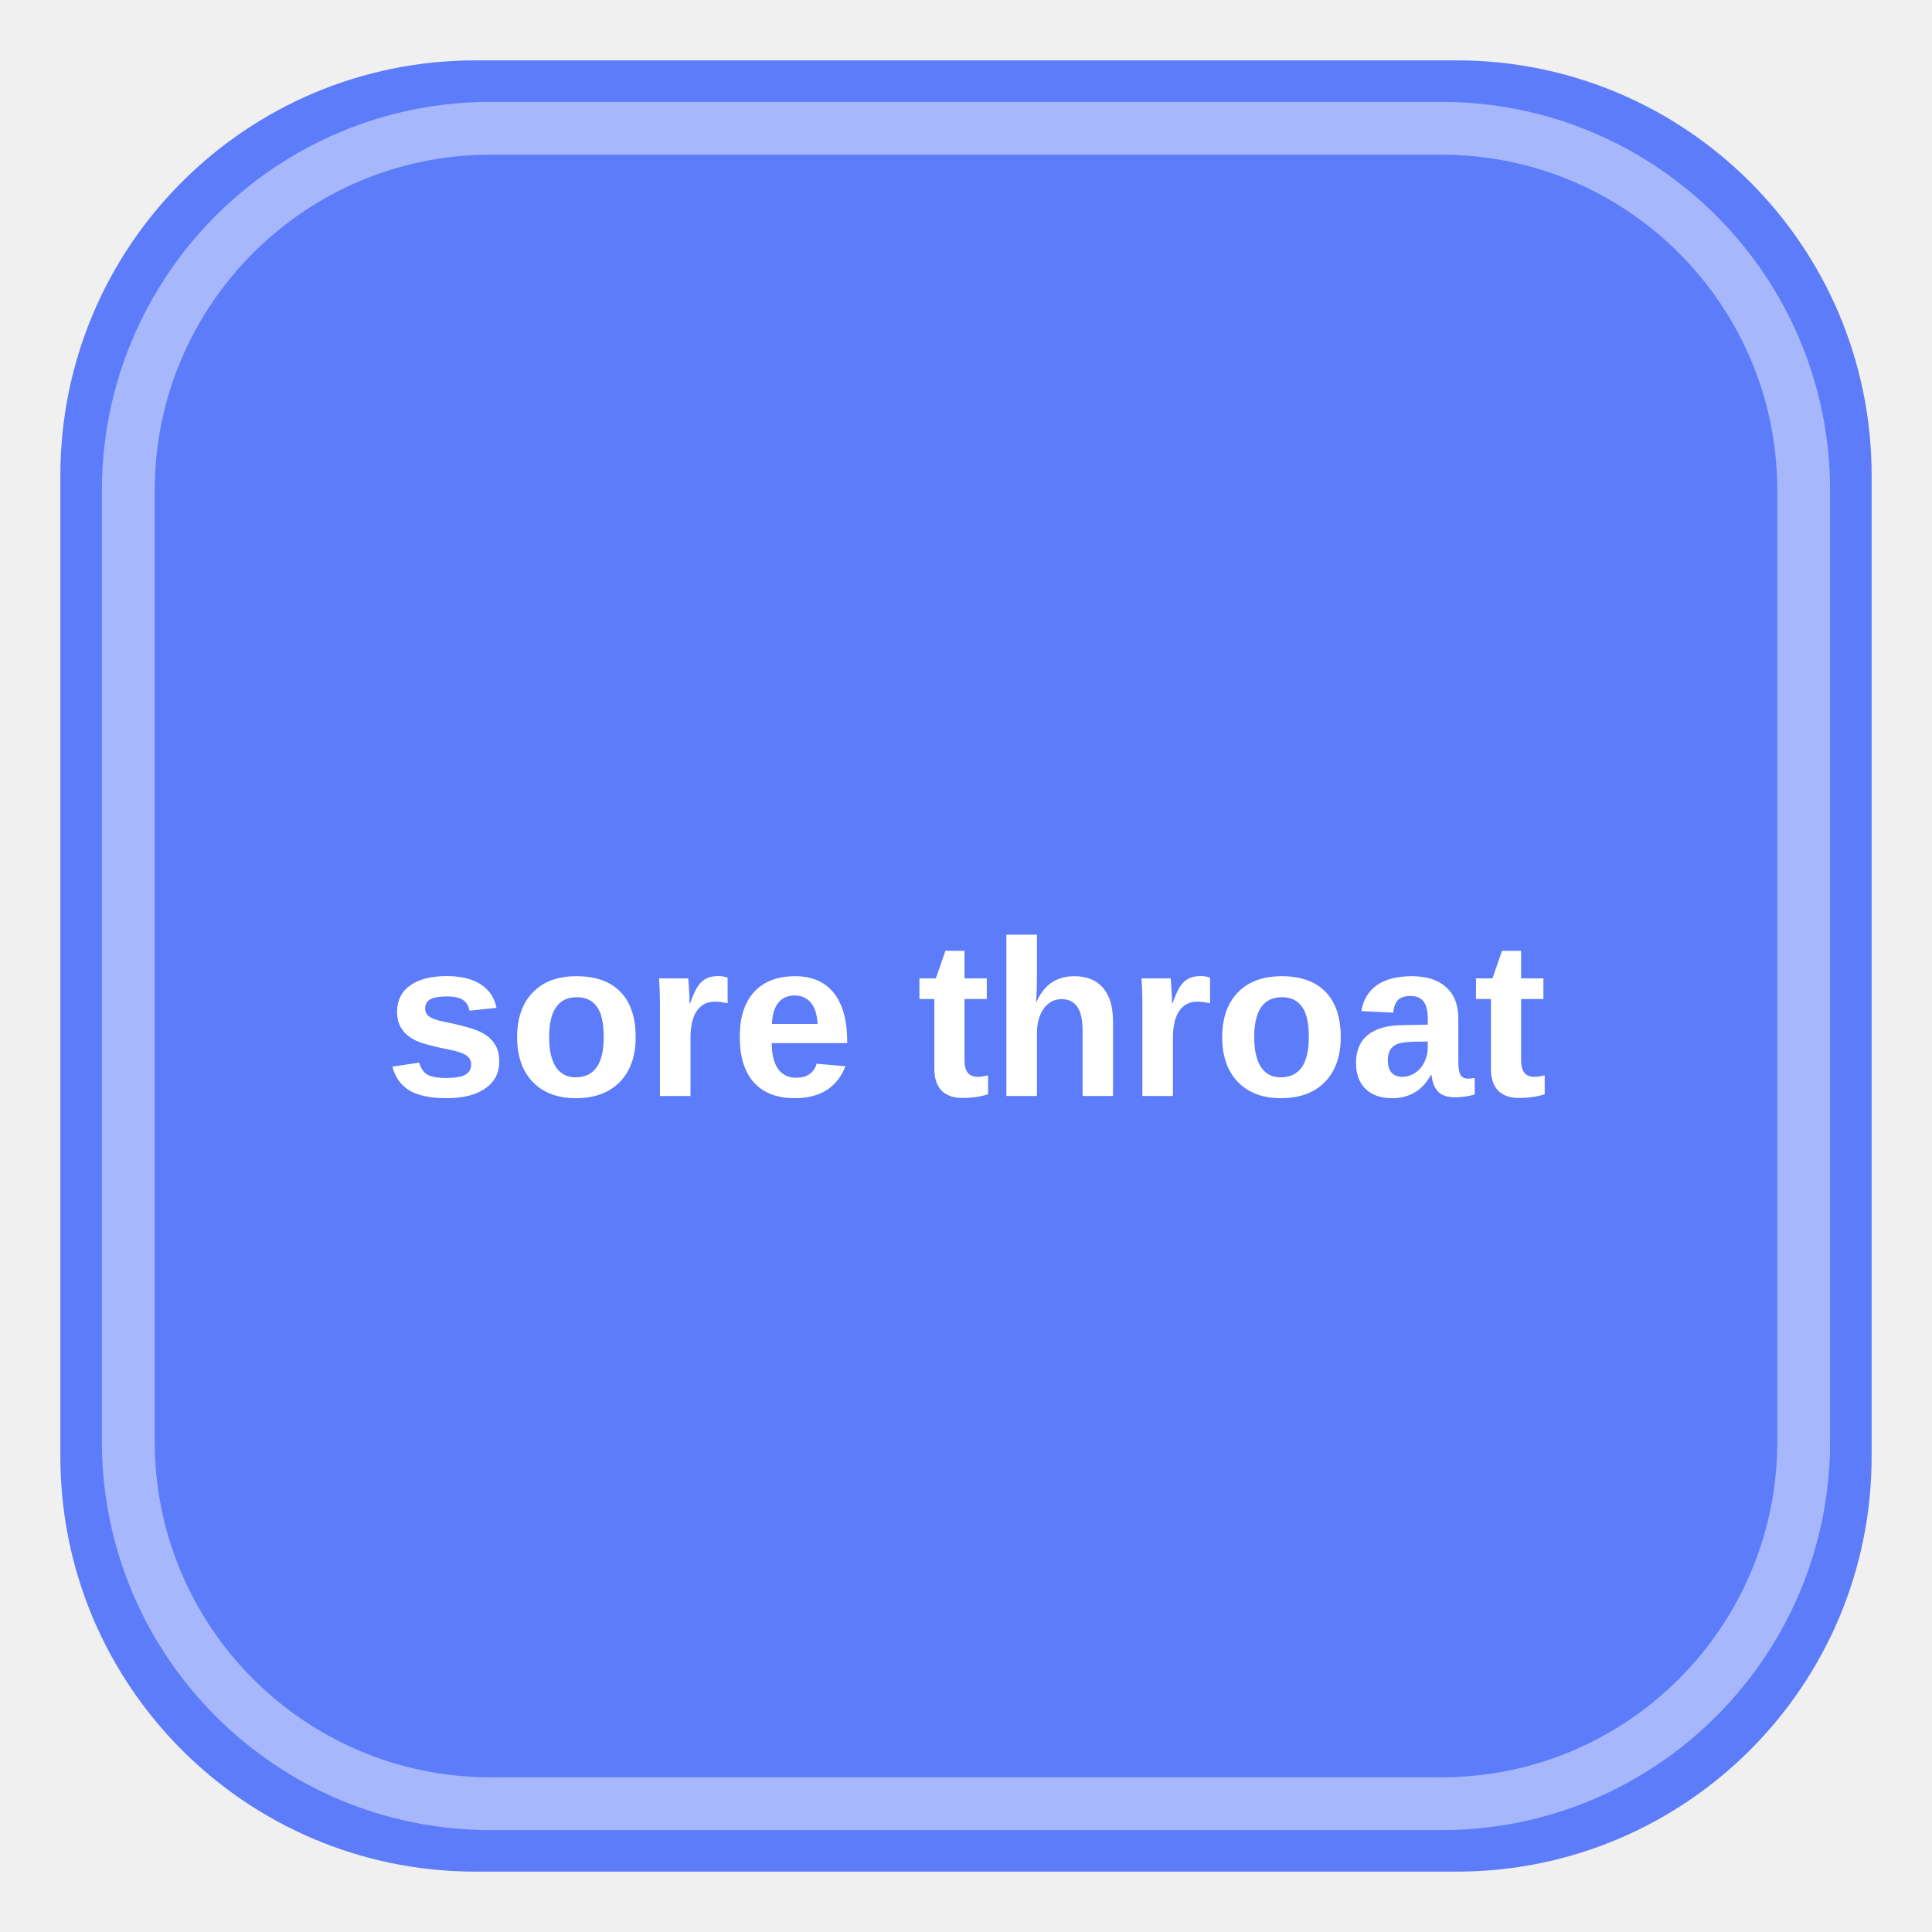
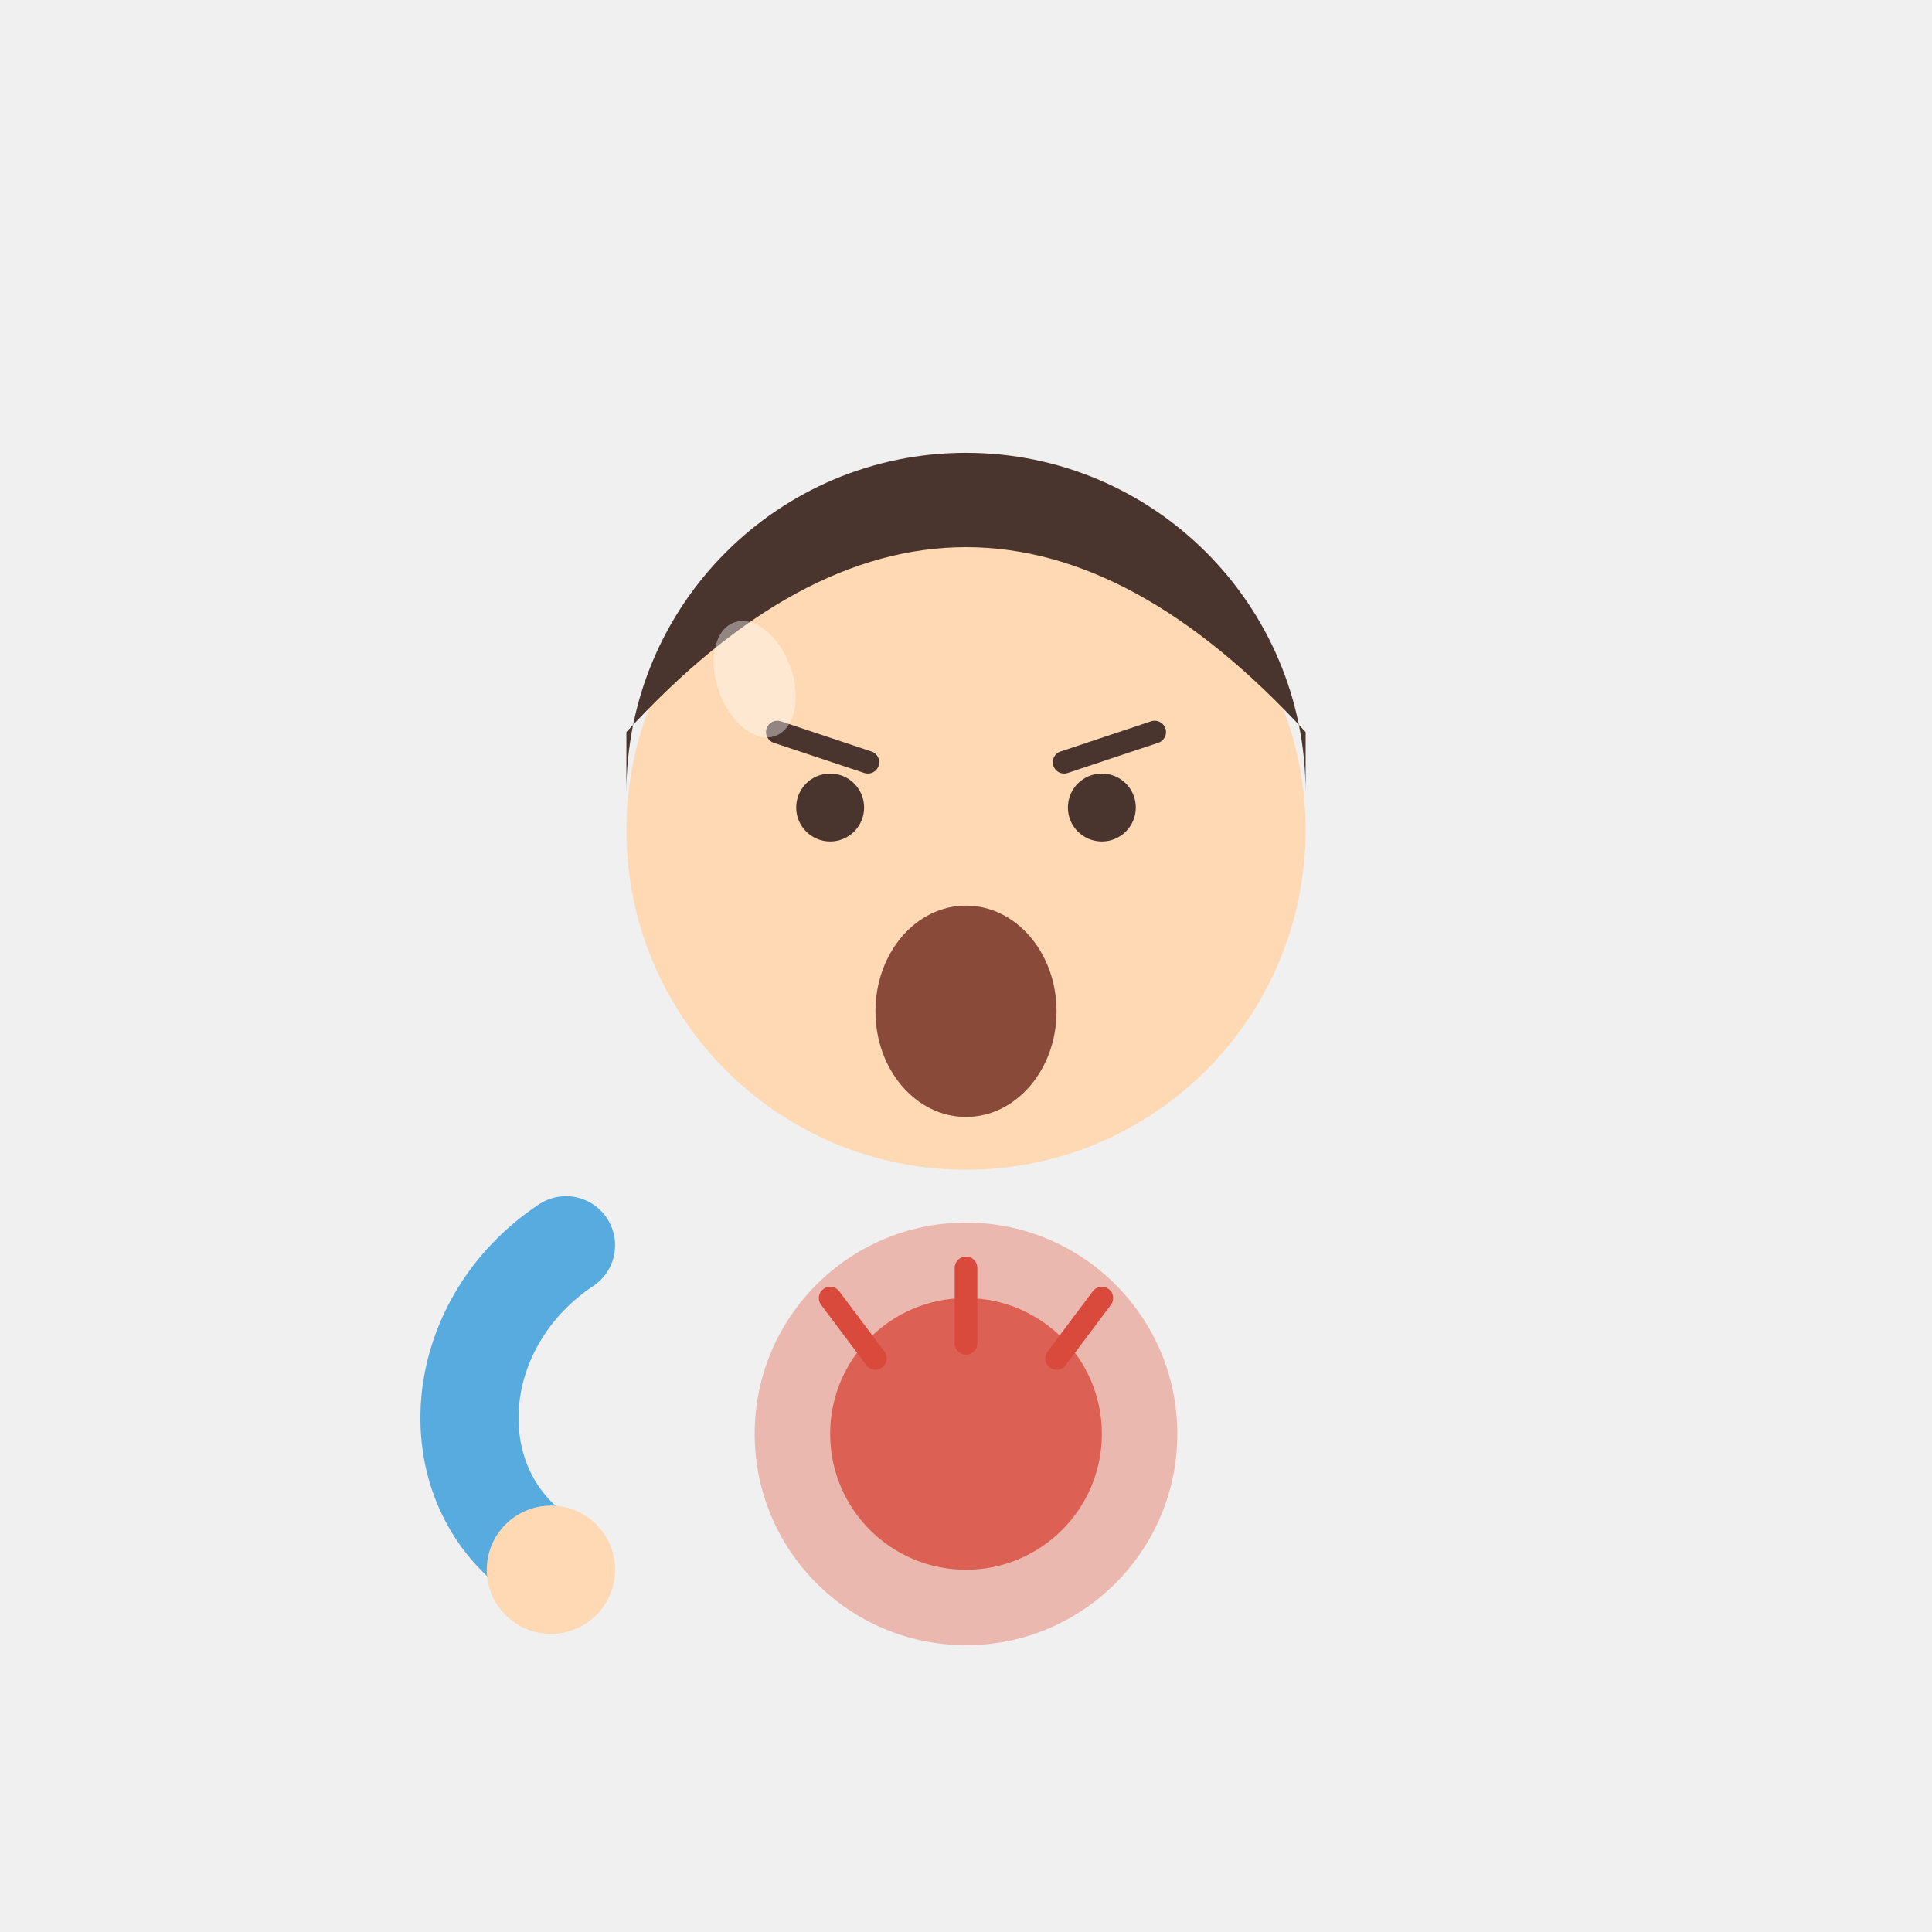
<svg xmlns="http://www.w3.org/2000/svg" width="512" height="512" viewBox="0 0 512 512">
-   <rect x="16" y="16" width="480" height="480" rx="110" fill="#5C7CFA" />
-   <rect x="34" y="34" width="444" height="444" rx="96" fill="none" stroke="rgba(255,255,255,0.45)" stroke-width="14" />
-   <text x="256" y="270" font-family="Arial, Helvetica, sans-serif" font-weight="bold" font-size="59" fill="#FFFFFF" text-anchor="middle" dominant-baseline="central">sore throat</text>
+   <circle cx="256" cy="220" r="90" fill="#FFD9B3" />
+   <path d="M166 210 A90 90 0 0 1 346 210 L346 194 Q256 96 166 194 Z" fill="#4A342E" />
+   <circle cx="220" cy="214" r="9" fill="#4A342E" />
+   <circle cx="292" cy="214" r="9" fill="#4A342E" />
+   <ellipse cx="256" cy="268" rx="24" ry="28" fill="#8A4A3A" />
+   <path d="M206 194 L230 202" stroke="#4A342E" stroke-width="6" fill="none" stroke-linecap="round" stroke-linejoin="round" opacity="1" />
+   <path d="M306 194 L282 202" stroke="#4A342E" stroke-width="6" fill="none" stroke-linecap="round" stroke-linejoin="round" opacity="1" />
+   <circle cx="256" cy="380" r="56" fill="#E88A7A" opacity="0.55" />
+   <circle cx="256" cy="380" r="36" fill="#D94A3D" opacity="0.8" />
+   <path d="M256 356 L256 336" stroke="#D94A3D" stroke-width="6" fill="none" stroke-linecap="round" stroke-linejoin="round" opacity="1" />
+   <path d="M232 360 L220 344" stroke="#D94A3D" stroke-width="6" fill="none" stroke-linecap="round" stroke-linejoin="round" opacity="1" />
+   <path d="M280 360 L292 344" stroke="#D94A3D" stroke-width="6" fill="none" stroke-linecap="round" stroke-linejoin="round" opacity="1" />
+   <path d="M150 330 C120 350 116 390 140 410" stroke="#58ABDF" stroke-width="26" fill="none" stroke-linecap="round" stroke-linejoin="round" opacity="1" />
+   <circle cx="146" cy="416" r="17" fill="#FFD9B3" />
+   <ellipse cx="200" cy="180" rx="10" ry="16" fill="#FFFFFF" opacity="0.4" transform="rotate(-20 200 180)" />
</svg>
